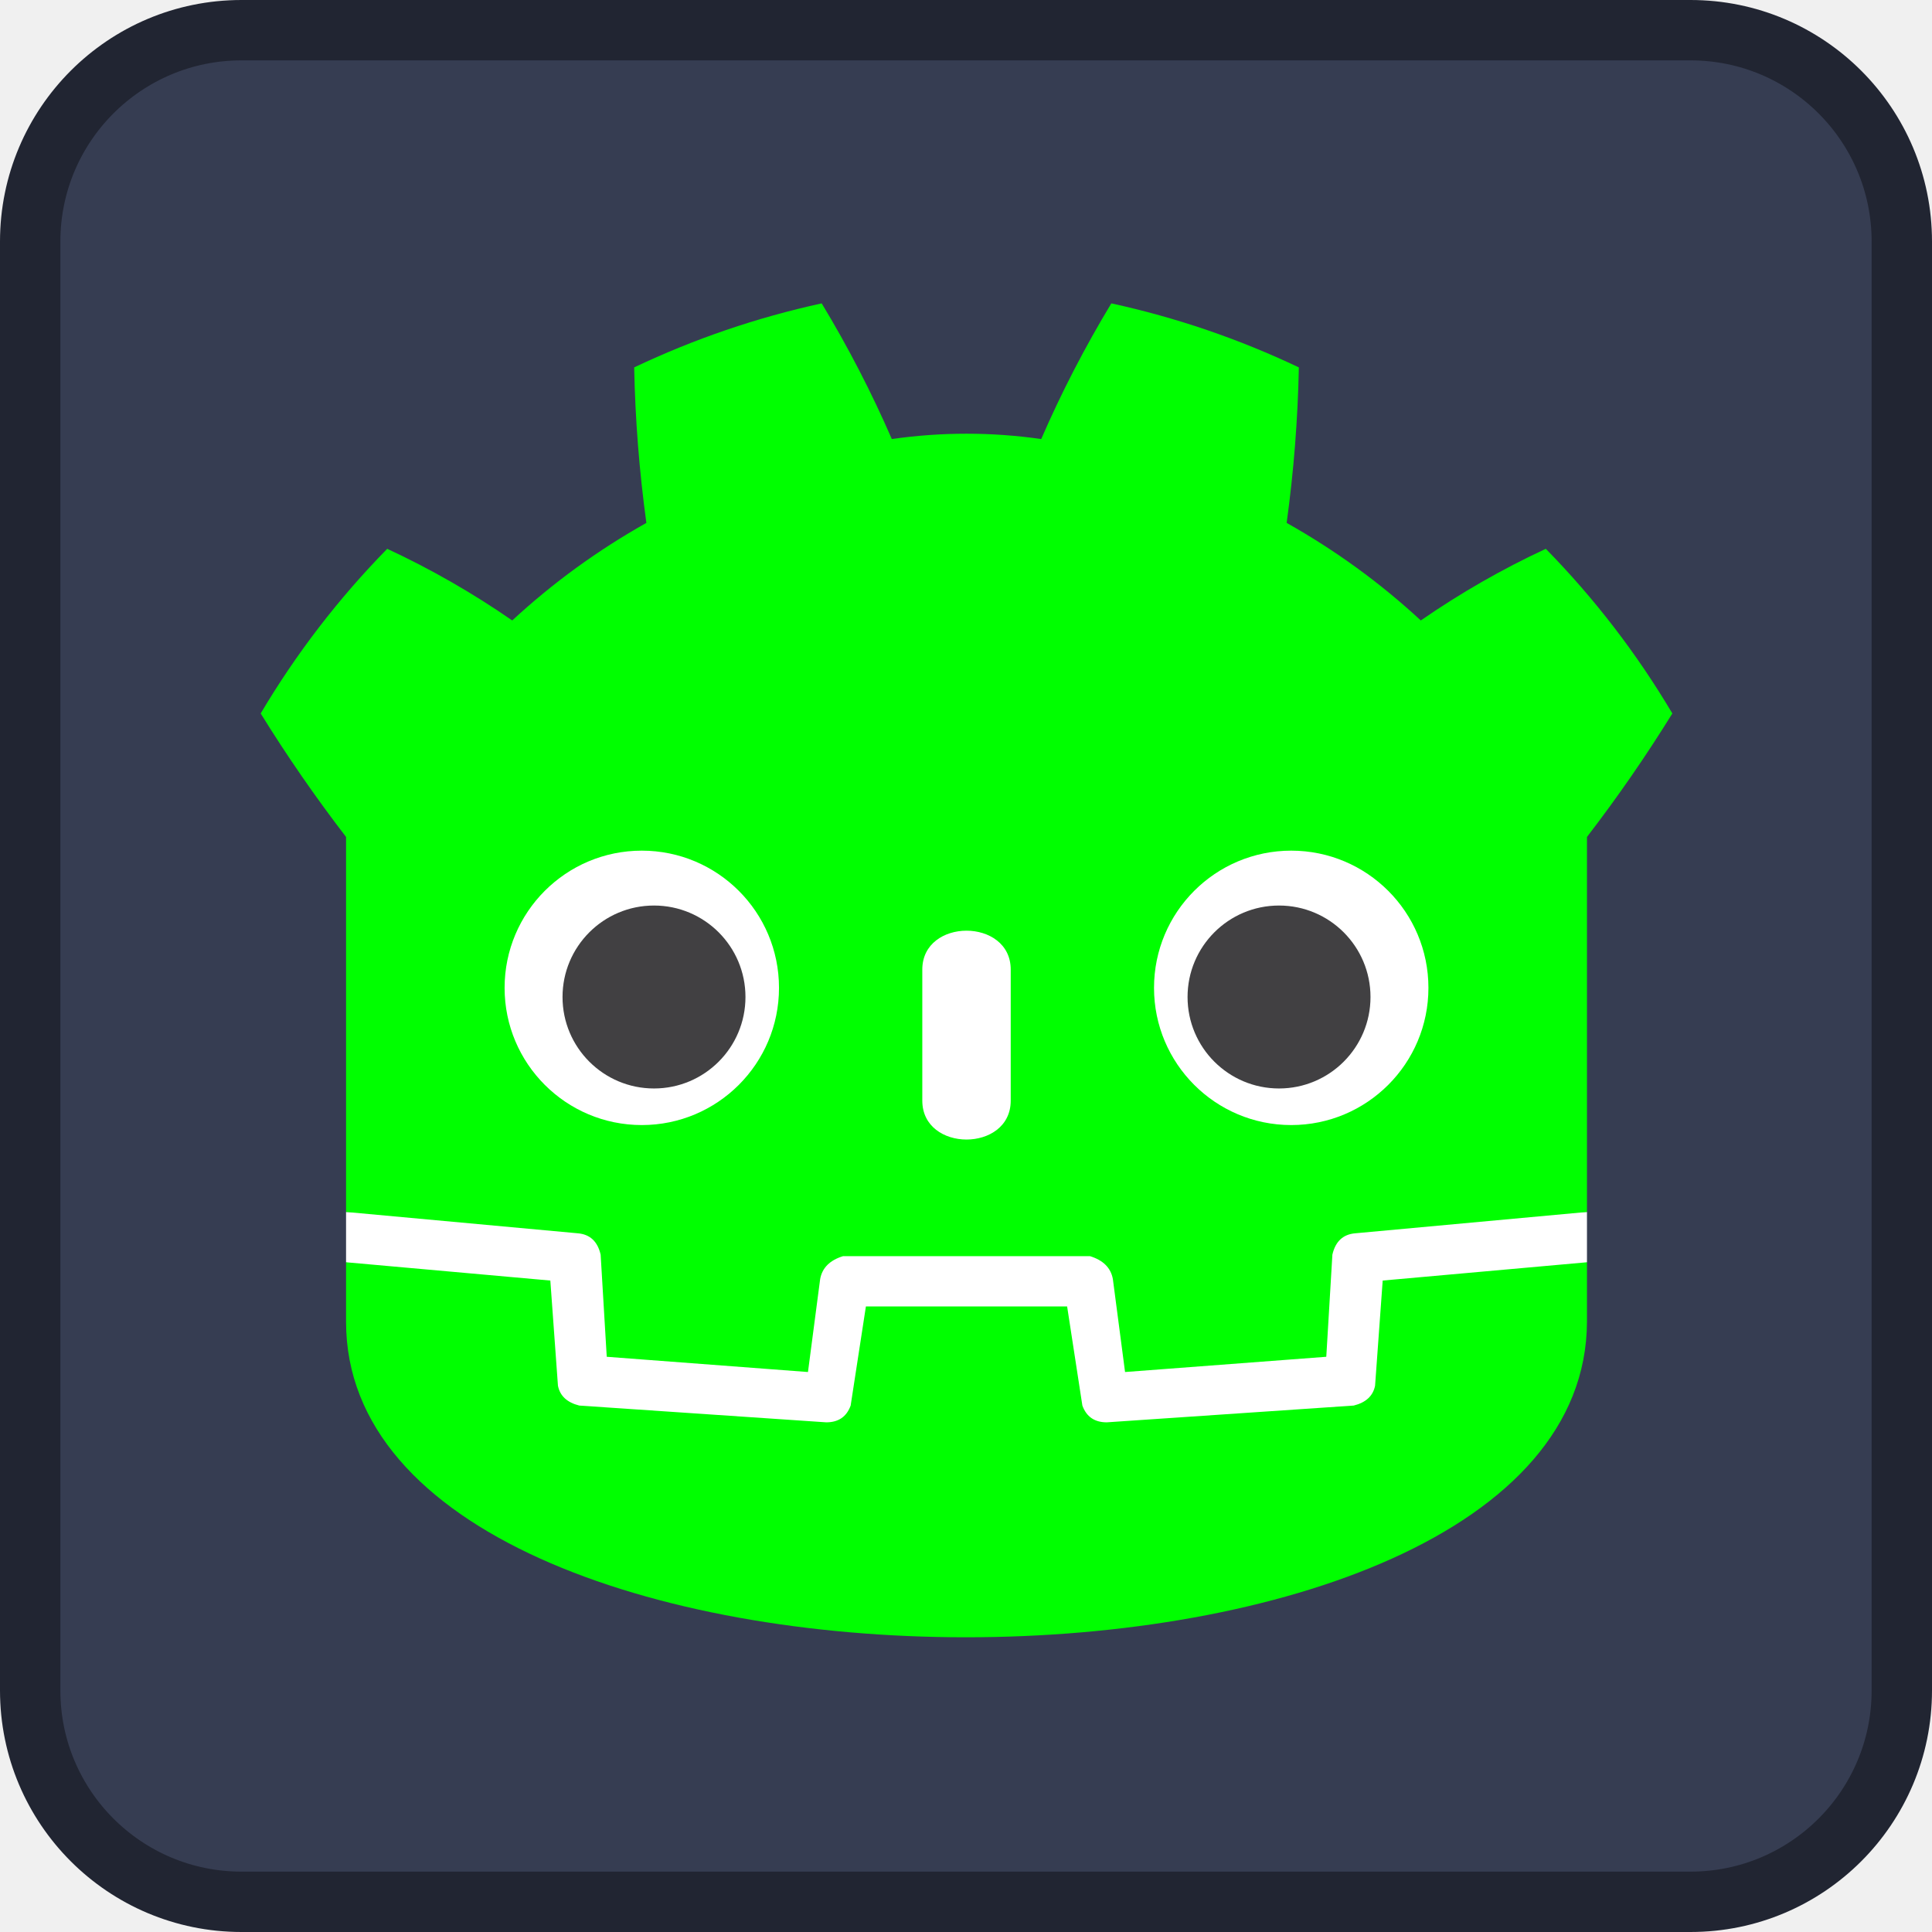
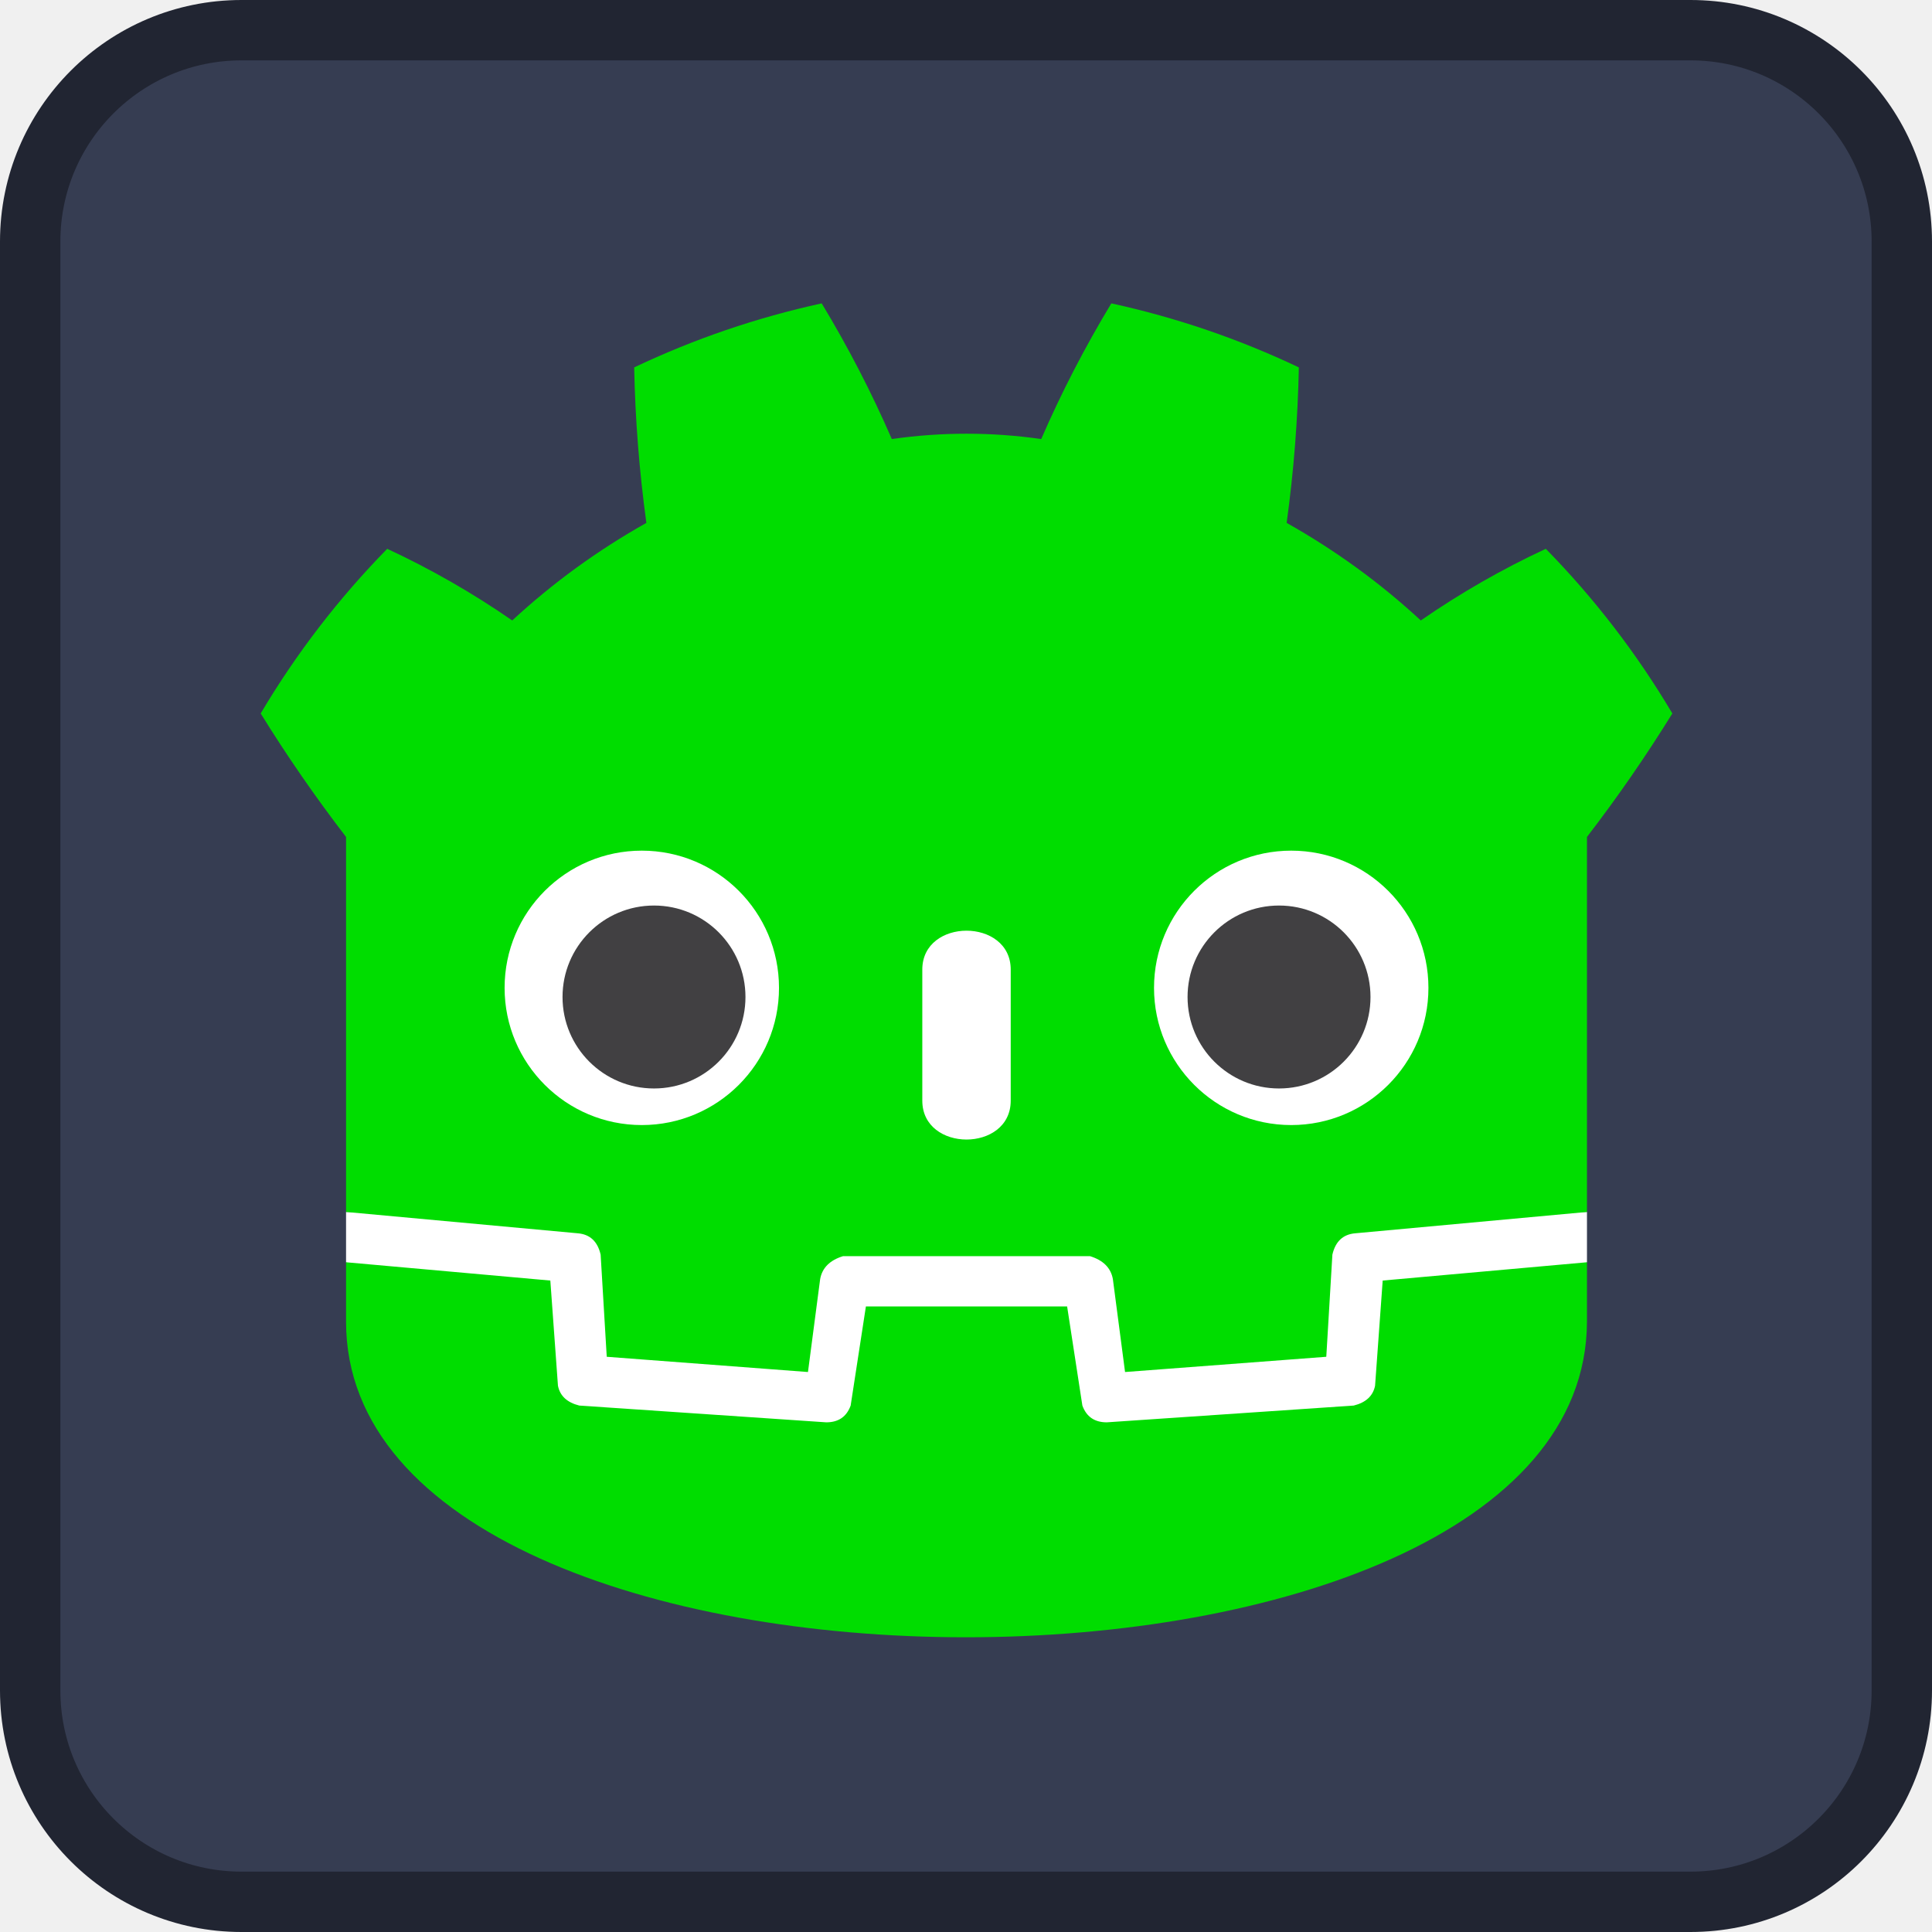
<svg xmlns="http://www.w3.org/2000/svg" width="128" height="128">
  <rect width="124" height="124" x="2" y="2" fill="#363d52" stroke="#212532" stroke-width="4" rx="14" />
  <g fill="#fff" transform="translate(12.322 12.322)scale(.101)">
    <path d="M105 673v33q407 354 814 0v-33z" />
-     <path fill="#00ff00" d="m105 673 152 14q12 1 15 14l4 67 132 10 8-61q2-11 15-15h162q13 4 15 15l8 61 132-10 4-67q3-13 15-14l152-14V427q30-39 56-81-35-59-83-108-43 20-82 47-40-37-88-64 7-51 8-102-59-28-123-42-26 43-46 89-49-7-98 0-20-46-46-89-64 14-123 42 1 51 8 102-48 27-88 64-39-27-82-47-48 49-83 108 26 42 56 81zm0 33v39c0 276 813 276 814 0v-39l-134 12-5 69q-2 10-14 13l-162 11q-12 0-16-11l-10-65H446l-10 65q-4 11-16 11l-162-11q-12-3-14-13l-5-69z" />
+     <path fill="#00dd00" d="m105 673 152 14q12 1 15 14l4 67 132 10 8-61q2-11 15-15h162q13 4 15 15l8 61 132-10 4-67q3-13 15-14l152-14V427q30-39 56-81-35-59-83-108-43 20-82 47-40-37-88-64 7-51 8-102-59-28-123-42-26 43-46 89-49-7-98 0-20-46-46-89-64 14-123 42 1 51 8 102-48 27-88 64-39-27-82-47-48 49-83 108 26 42 56 81zm0 33v39c0 276 813 276 814 0v-39l-134 12-5 69q-2 10-14 13l-162 11q-12 0-16-11l-10-65H446l-10 65q-4 11-16 11l-162-11q-12-3-14-13l-5-69z" />
    <path d="M483 600c0 34 58 34 58 0v-86c0-34-58-34-58 0z" />
    <circle cx="725" cy="526" r="90" />
    <circle cx="299" cy="526" r="90" />
  </g>
  <g fill="#414042" transform="translate(12.322 12.322)scale(.101)">
    <circle cx="307" cy="532" r="60" />
    <circle cx="717" cy="532" r="60" />
  </g>
</svg>
